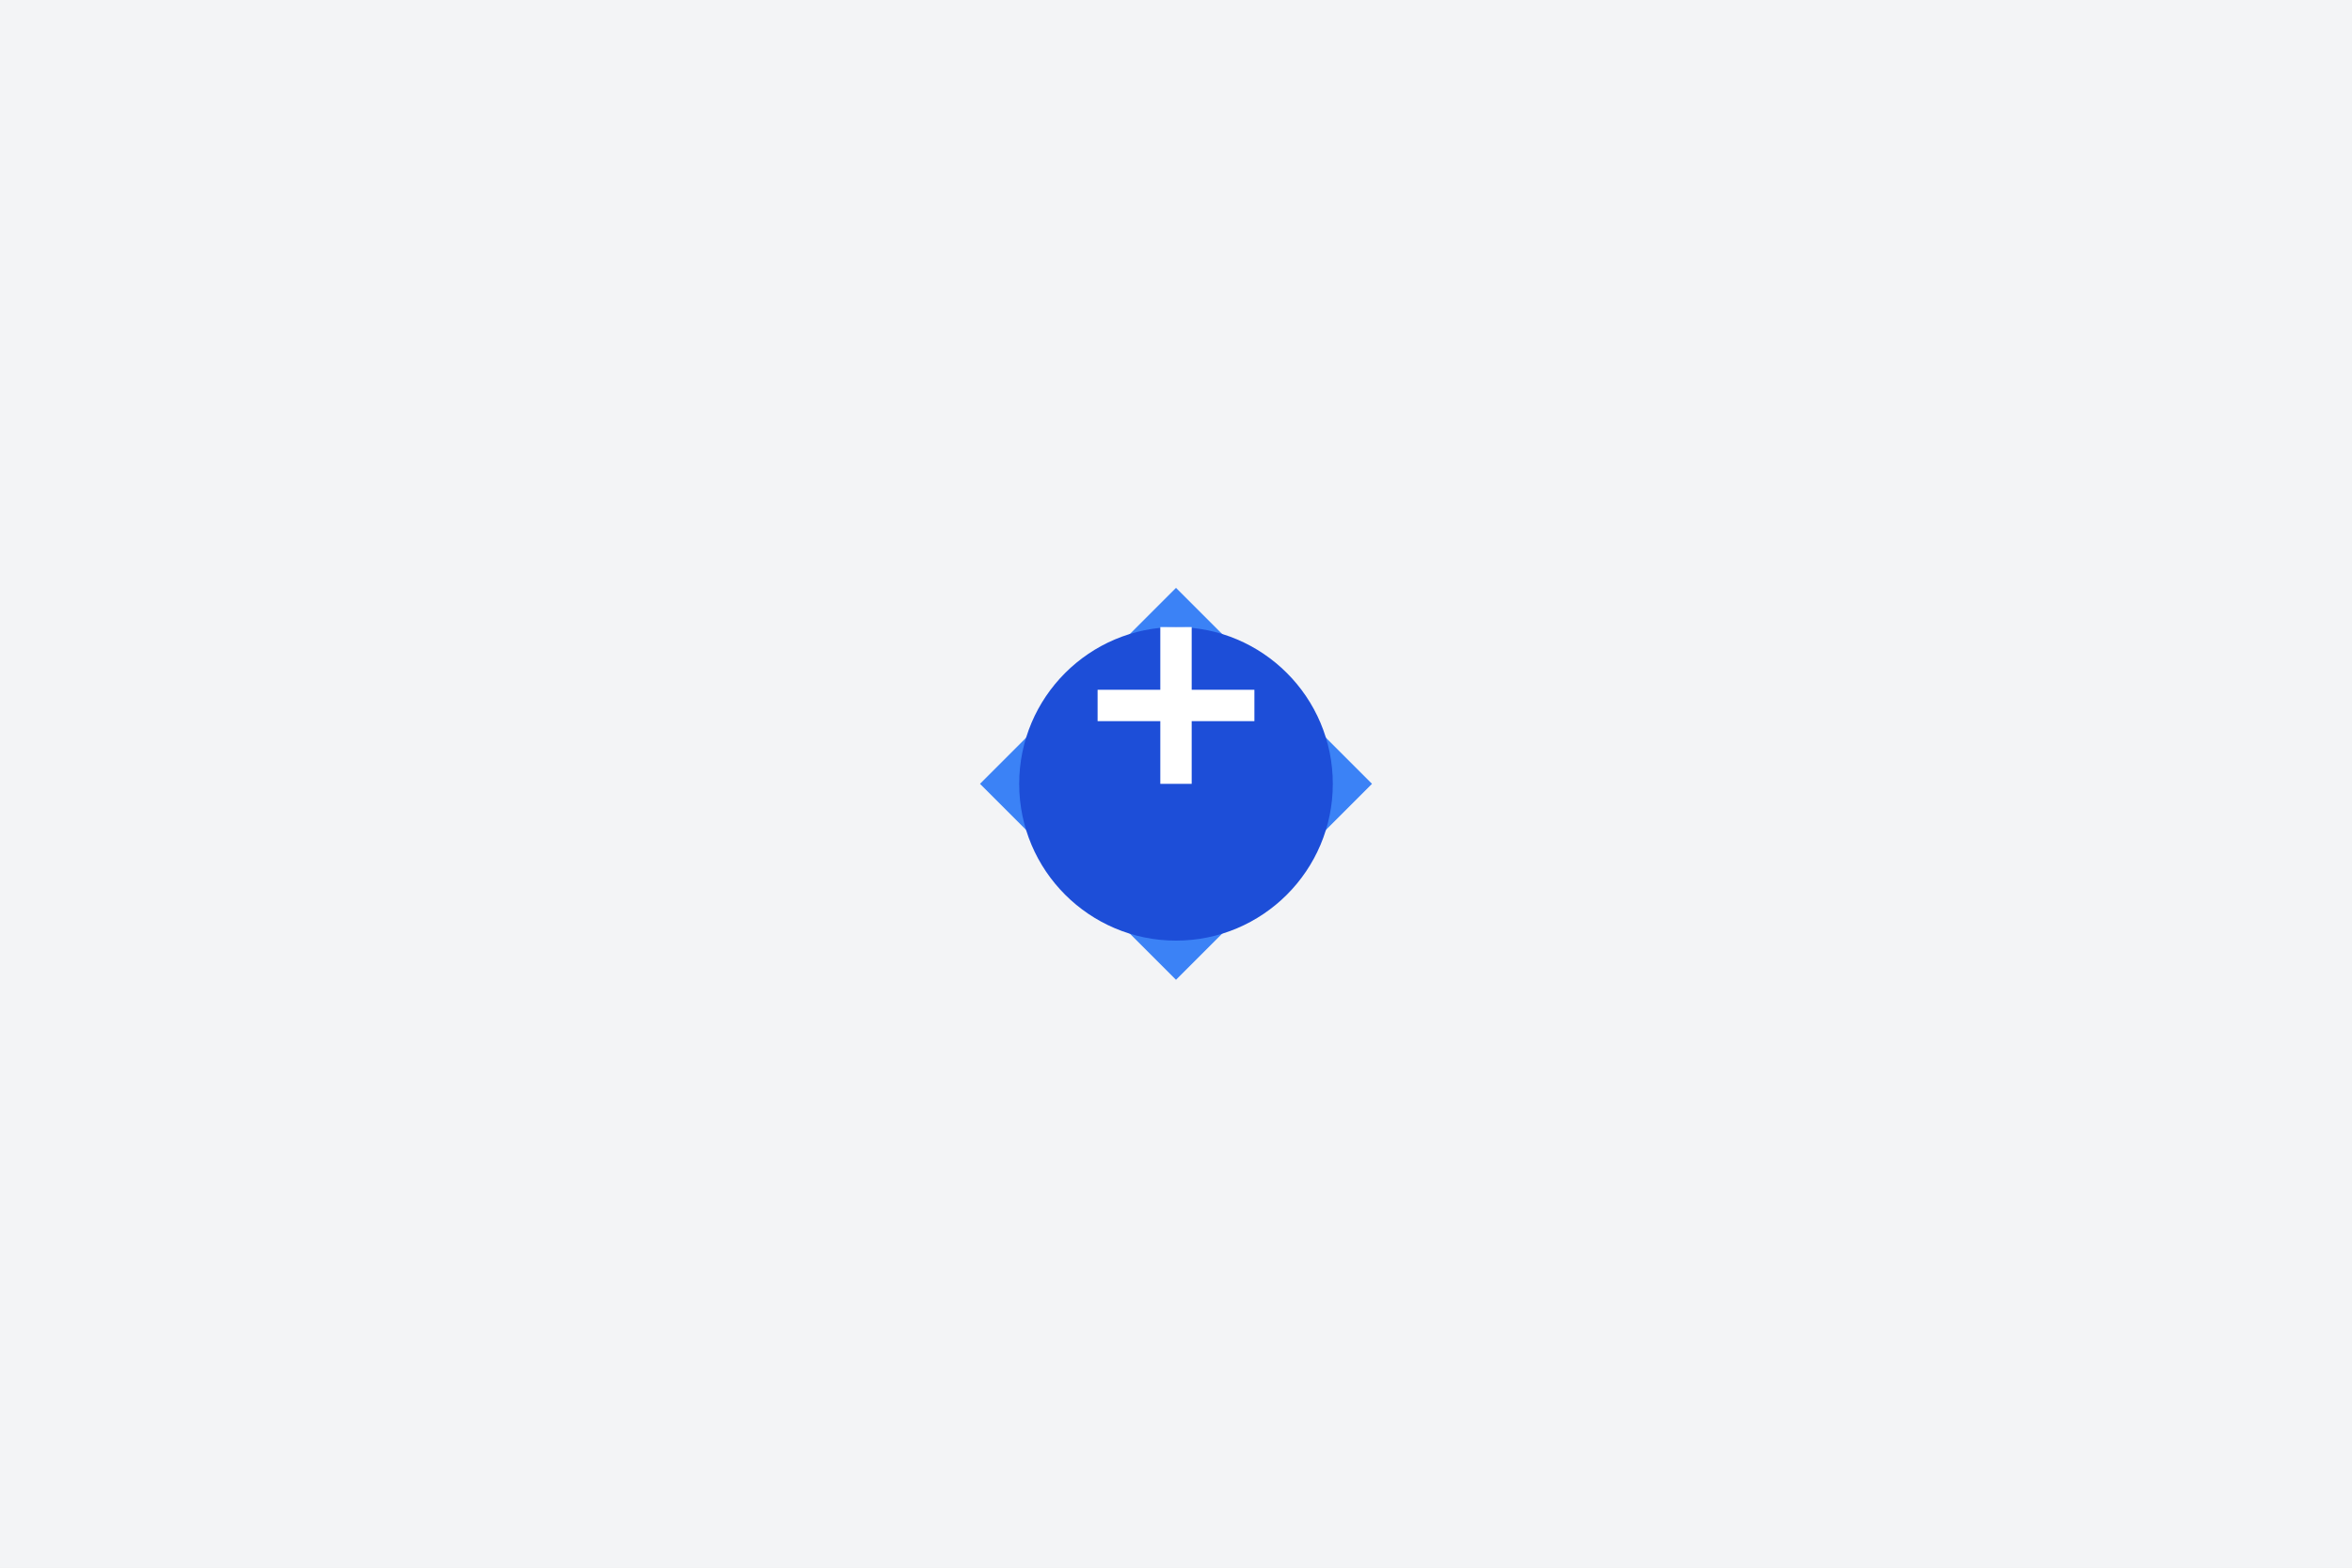
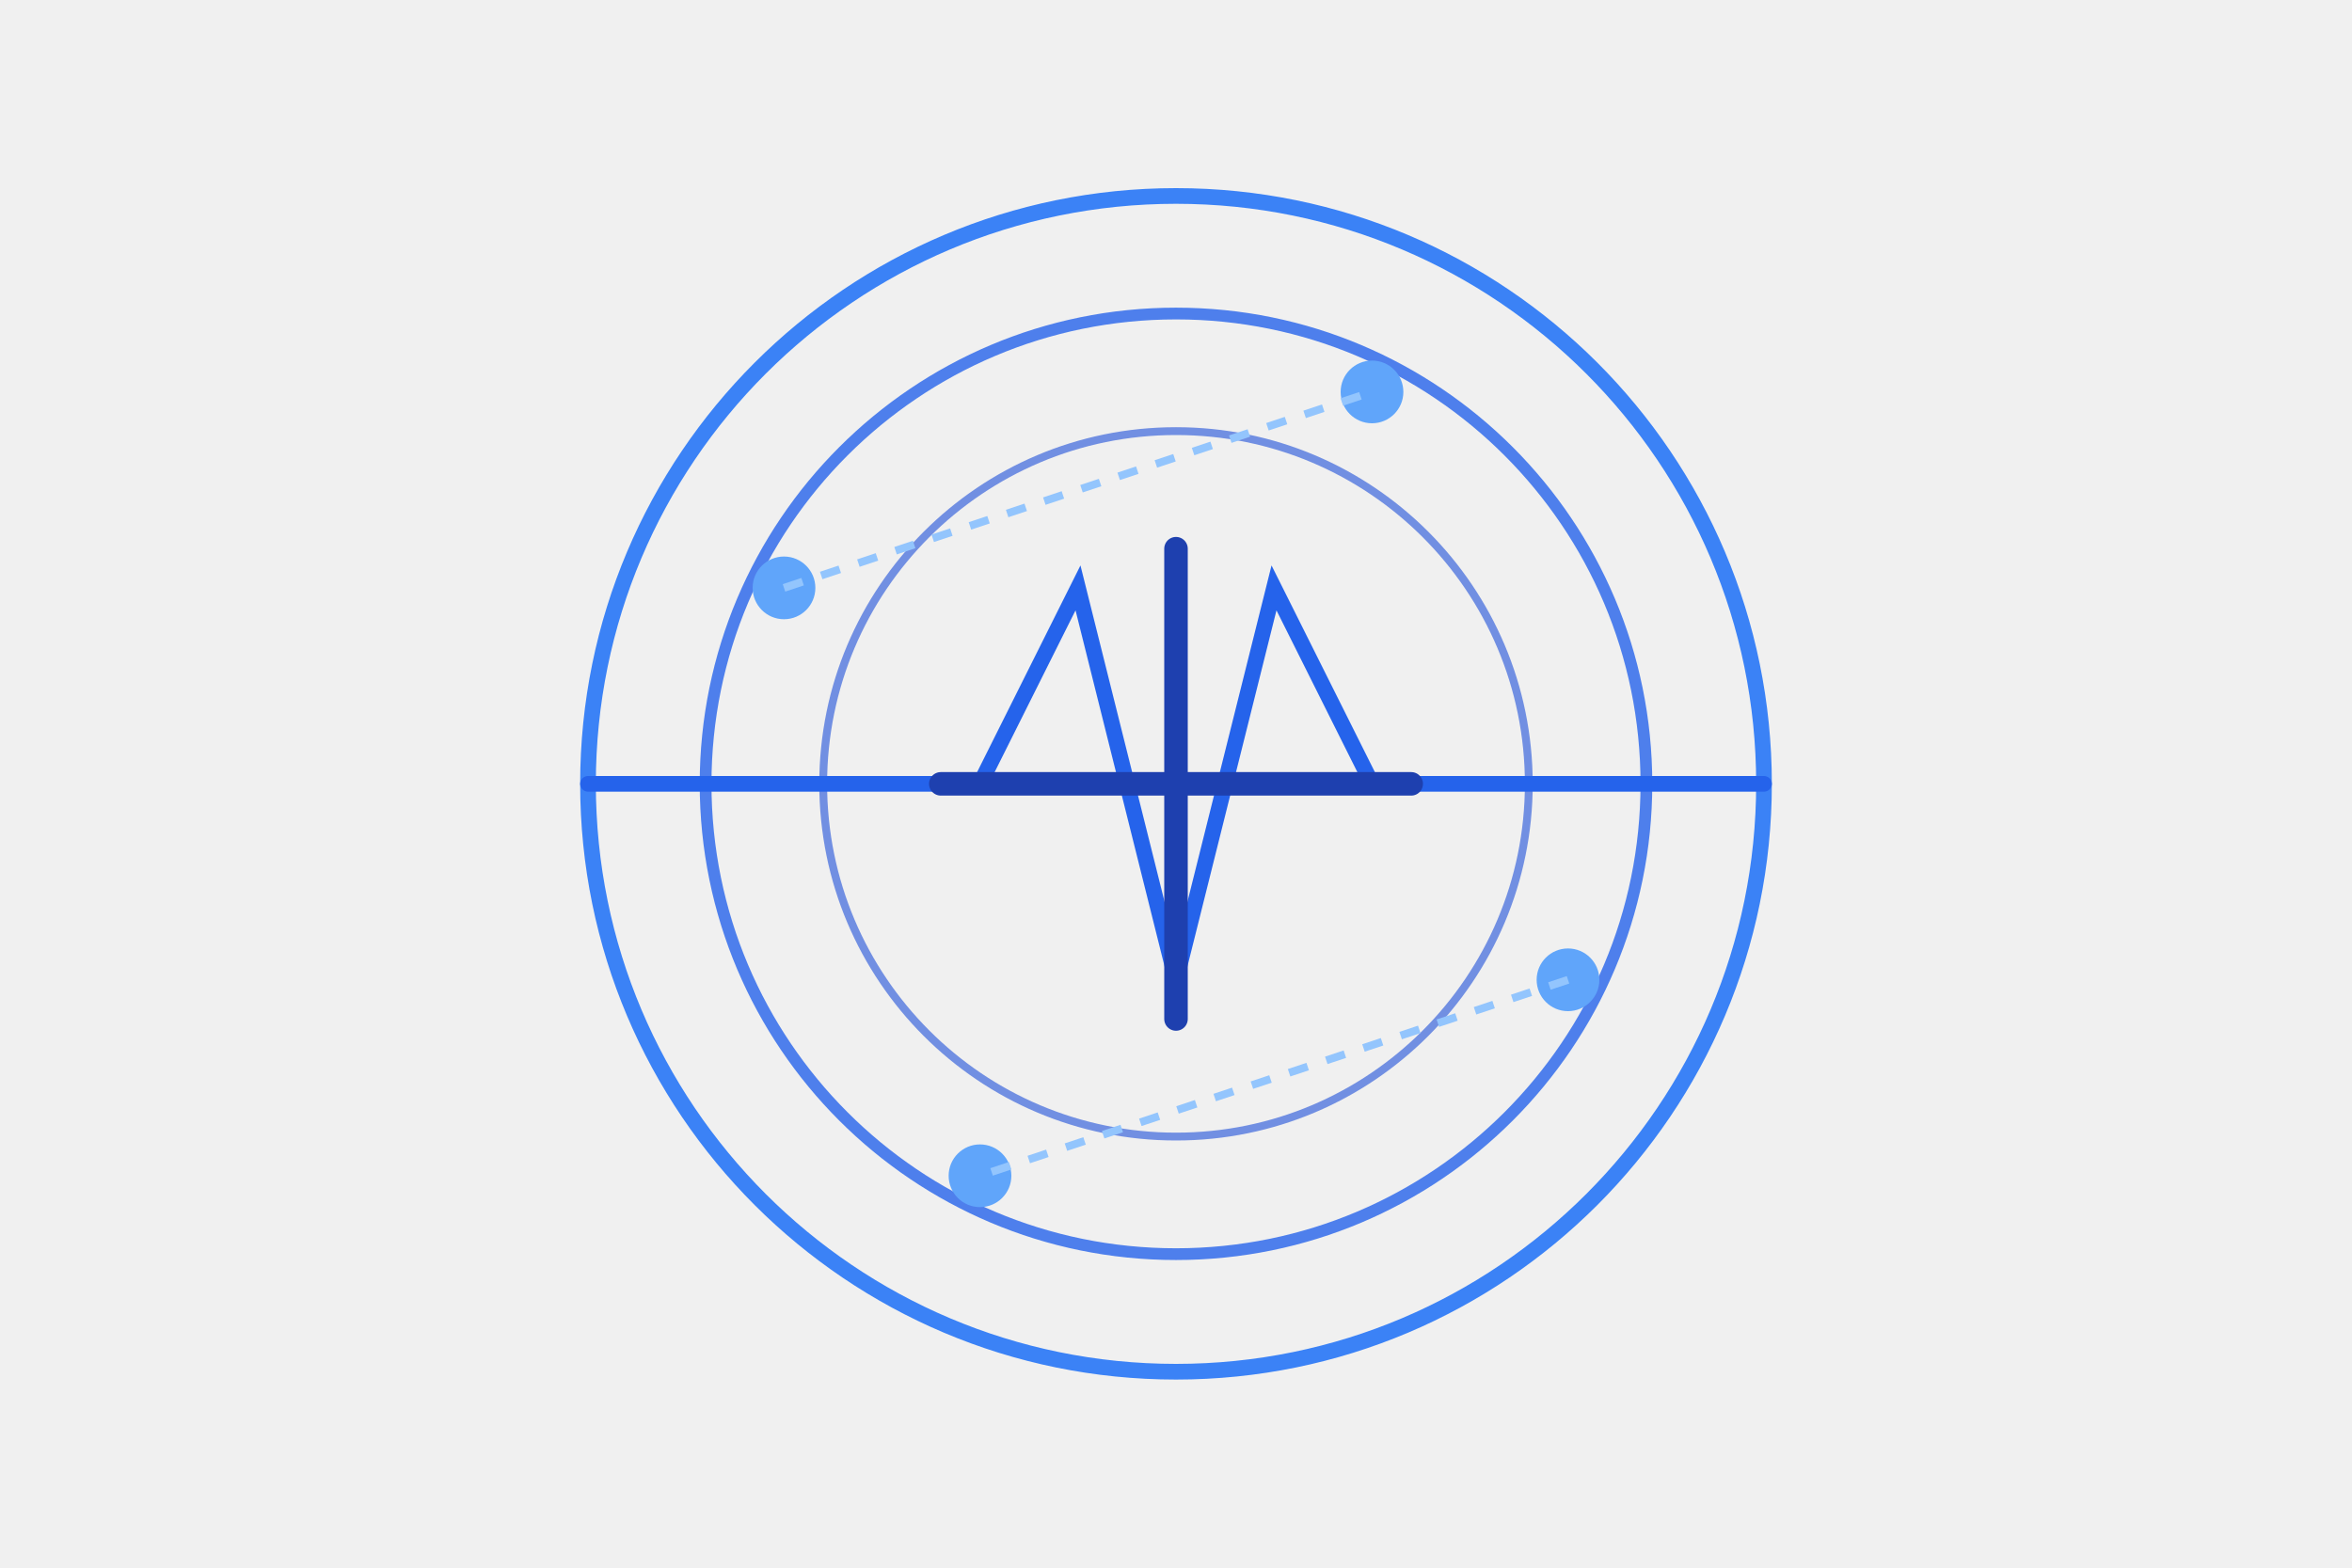
<svg xmlns="http://www.w3.org/2000/svg" width="600" height="400" viewBox="0 0 600 400">
-   <rect width="600" height="400" fill="#f3f4f6" />
-   <path d="M300,150 L350,200 L300,250 L250,200 Z" fill="#3b82f6" />
-   <circle cx="300" cy="200" r="40" fill="#1d4ed8" />
-   <path d="M280,180 L320,180 M300,160 L300,200" stroke="white" stroke-width="8" />
+   <circle cx="300" cy="200" r="150" fill="none" stroke="#3b82f6" stroke-width="4" />
+   <circle cx="300" cy="200" r="120" fill="none" stroke="#2563eb" stroke-width="3" opacity="0.8" />
+   <circle cx="300" cy="200" r="90" fill="none" stroke="#1d4ed8" stroke-width="2" opacity="0.6" />
+   <path d="M150,200 L250,200 L275,150 L300,250 L325,150 L350,200 L450,200" stroke="#2563eb" stroke-width="4" fill="none" stroke-linecap="round" />
+   <path d="M300,140 L300,260 M240,200 L360,200" stroke="#1e40af" stroke-width="6" stroke-linecap="round" />
+   <circle cx="200" cy="150" r="8" fill="#60a5fa" />
+   <circle cx="400" cy="250" r="8" fill="#60a5fa" />
+   <circle cx="350" cy="100" r="8" fill="#60a5fa" />
+   <circle cx="250" cy="300" r="8" fill="#60a5fa" />
+   <path d="M200,150 L350,100 M400,250 L250,300" stroke="#93c5fd" stroke-width="2" stroke-dasharray="5,5" />
</svg>
